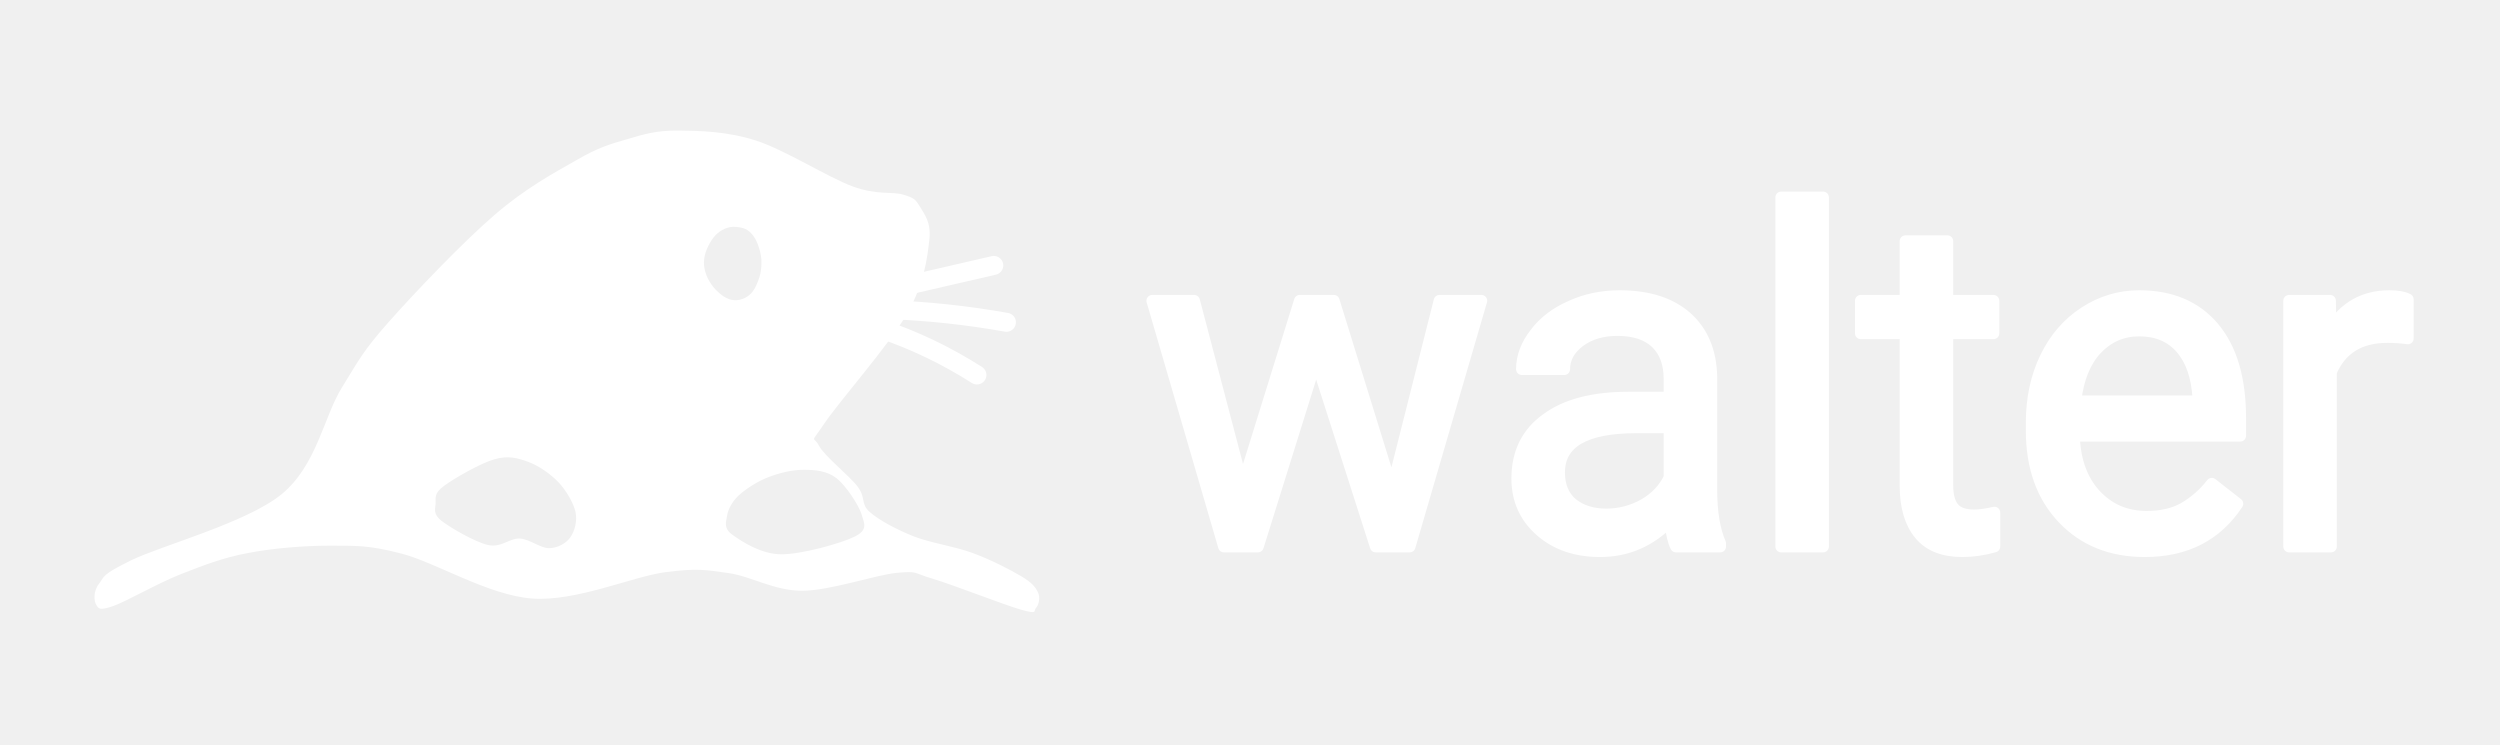
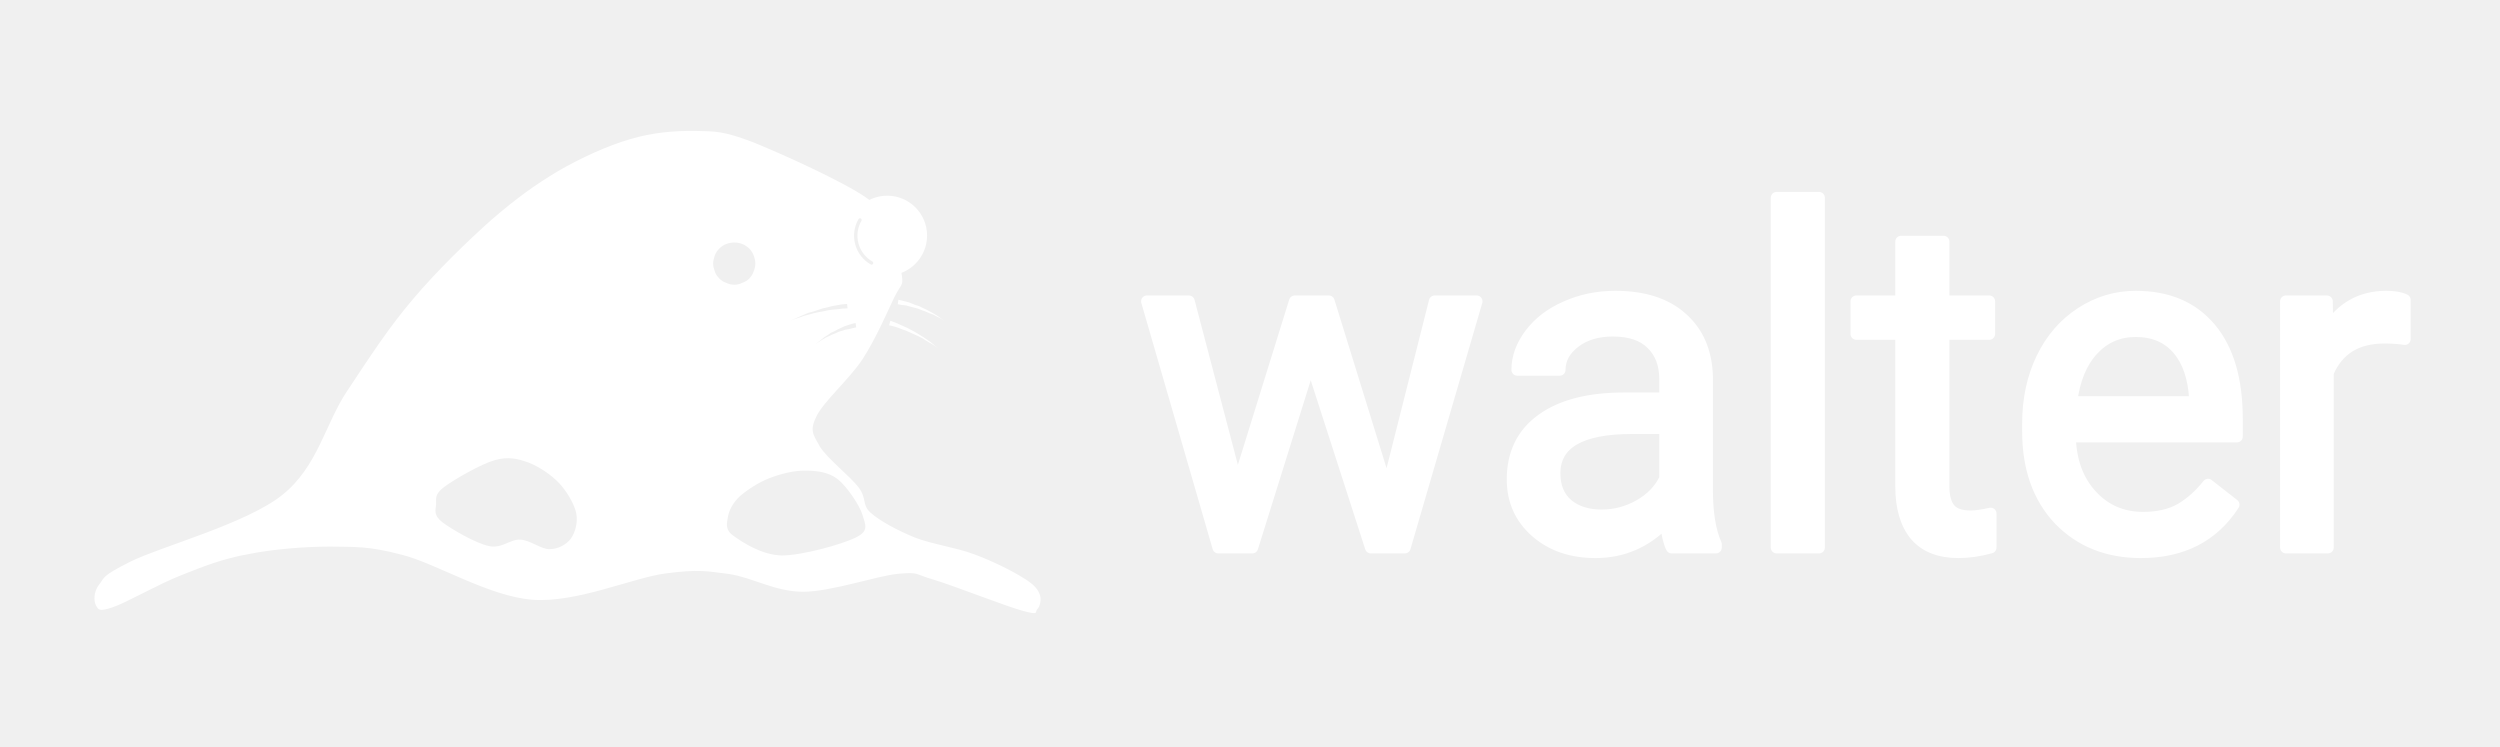
- <svg xmlns="http://www.w3.org/2000/svg" viewBox="0 0 537 160" width="537" height="160">
-   <g transform="translate(20.00 28.00) scale(0.4526) translate(-28.95 -141.10)">
-     <path fill="#ffffff" fill-rule="evenodd" d="M306.6 141.2C316.7 141.3 329.6 141.5 343.4 145.9C357.2 150.3 377.7 163.4 389.4 167.7C401.1 172.0 408.1 170.0 413.4 171.6C418.7 173.2 419.2 173.8 421.4 177.4C423.5 181.0 426.8 184.7 425.8 193.2C424.8 201.7 423.5 213.7 415.2 228.2C406.9 242.7 383.0 269.8 376.0 280.2C369.0 290.6 370.8 285.7 373.4 290.7C376.0 295.7 387.8 304.9 391.8 310.2C395.8 315.5 393.1 318.3 397.5 322.2C401.9 326.1 410.2 330.5 418.4 333.8C426.6 337.0 437.9 338.5 446.4 341.7C454.9 344.8 464.2 349.6 469.4 352.7C474.6 355.8 476.2 357.9 477.4 360.4C478.6 362.9 477.7 366.5 476.4 367.8C475.1 369.2 477.6 370.9 469.4 368.6C461.2 366.3 437.2 356.8 427.4 353.9C417.6 351.0 420.7 350.2 410.4 351.1C400.1 352.1 378.7 359.6 365.4 359.6C352.1 359.6 341.2 352.7 330.4 351.2C319.6 349.7 315.9 348.8 300.4 350.8C284.9 352.9 258.2 364.8 237.4 363.3C216.6 361.8 191.4 346.1 175.4 342.0C159.4 337.8 153.6 338.3 141.4 338.2C129.2 338.2 114.2 339.4 102.4 341.7C90.6 343.9 81.1 347.6 70.4 351.8C59.7 356.0 45.1 364.5 38.4 366.9C31.7 369.2 31.5 368.0 30.4 366.2C29.3 364.4 29.0 359.7 31.8 356.2C34.6 352.7 32.5 352.3 46.9 345.2C61.4 338.1 101.7 327.4 118.4 313.8C135.1 300.1 138.5 276.8 147.0 263.2C155.4 249.6 157.0 245.9 169.1 232.2C181.2 218.5 204.5 194.1 219.4 181.3C234.3 168.4 247.9 161.2 258.4 155.2C268.9 149.1 274.4 147.6 282.4 145.3C290.4 142.9 296.4 141.1 306.6 141.2ZM219.4 297.2C212.7 299.1 200.1 306.4 195.4 309.9C190.7 313.4 191.6 315.4 191.5 318.2C191.3 321.0 190.2 323.2 194.4 326.5C198.6 329.7 210.2 336.5 216.4 337.9C222.6 339.3 226.6 334.6 231.4 334.8C236.2 335.1 241.4 339.5 245.4 339.4C249.4 339.3 253.3 337.2 255.4 334.3C257.5 331.4 258.8 326.5 257.9 322.2C256.9 317.9 253.6 312.2 249.9 308.2C246.1 304.2 240.5 300.3 235.4 298.4C230.3 296.6 226.1 295.3 219.4 297.2ZM366.4 302.2C361.0 302.1 354.6 303.7 349.4 305.7C344.2 307.7 338.7 311.3 335.4 314.3C332.1 317.4 330.2 321.1 329.8 324.2C329.2 327.3 328.2 330.2 332.6 333.2C336.8 336.2 345.8 342.2 355.4 342.3C365.0 342.4 384.0 337.1 390.4 333.9C396.8 330.7 395.0 327.8 393.6 323.2C392.1 318.6 386.2 309.7 381.8 306.2C377.2 302.7 371.8 302.2 366.4 302.2ZM331.4 187.0C329.6 187.3 327.9 188.1 326.4 189.1C324.9 190.1 323.6 191.5 322.5 193.2C321.4 194.9 320.2 197.2 319.6 199.2C319.0 201.2 318.7 203.2 318.9 205.2C319.1 207.2 319.7 209.3 320.6 211.2C321.5 213.1 322.9 215.1 324.4 216.7C325.9 218.2 327.7 219.8 329.4 220.6C331.1 221.5 332.7 221.8 334.4 221.7C336.1 221.6 338.0 220.9 339.4 220.0C340.8 219.1 341.8 218.0 342.9 216.2C343.9 214.4 345.1 211.5 345.6 209.2C346.1 206.9 346.2 204.5 346.1 202.2C345.9 199.9 345.2 197.2 344.4 195.2C343.7 193.2 342.6 191.4 341.4 190.1C340.2 188.8 339.1 188.0 337.4 187.5C335.7 187.0 333.2 186.7 331.4 187.0Z" />
-     <path stroke="#ffffff" fill="none" stroke-width="9" stroke-linecap="round" d="M404.4 217.2Q430.4 211.2 456.4 205.2M406.4 226.2Q434.4 227.2 462.4 232.2M402.4 235.2Q426.4 243.2 448.4 257.2" />
+ <svg xmlns="http://www.w3.org/2000/svg" viewBox="0 0 536 160" width="536" height="160">
+   <g transform="translate(20.00 28.00) scale(0.4524) translate(-30.65 -141.05)">
+     <defs>
+       <mask id="walter-cut" maskUnits="userSpaceOnUse" x="-2000" y="-2000" width="5000" height="5000">
+         <rect x="-2000" y="-2000" width="5000" height="5000" fill="#fff" />
+         <path d="M361.0 231.2L 363.2 230.3L 365.4 229.6L 367.6 228.8L 369.9 228.2L 372.1 227.6L 374.4 227.1L 376.6 226.7L 378.9 226.2L 381.1 225.9L 383.4 225.7L 385.9 225.4L 388.1 225.3L 387.9 223.2L 385.5 223.4L 383.2 223.8L 380.9 224.2L 378.6 224.8L 376.4 225.3L 374.0 226.1L 371.9 226.8L 369.6 227.4L 367.4 228.3L 365.4 229.2L 363.1 230.2L 361.0 231.2ZM373.0 242.2L 374.5 241.2L 376.0 240.2L 377.5 239.3L 379.0 238.6L 380.6 237.8L 382.2 237.2L 383.9 236.4L 385.5 235.9L 387.1 235.4L 388.9 235.1L 390.5 234.7L 392.2 234.3L 391.9 232.2L 390.0 232.7L 388.4 233.2L 386.6 233.8L 384.9 234.6L 383.4 235.3L 381.8 236.2L 380.2 236.9L 378.8 237.9L 377.2 238.9L 375.9 239.9L 374.4 241.1L 373.0 242.2Z" fill="#000" />
+         <path d="M394.0 183.4A14.9 14.9 0 0 0 399.5 203.8" fill="none" stroke-width="1.6" stroke-linecap="round" stroke="#000" />
+       </mask>
+       <mask id="walter-out" maskUnits="userSpaceOnUse" x="-2000" y="-2000" width="5000" height="5000">
+         <rect x="-2000" y="-2000" width="5000" height="5000" fill="#fff" />
+         <path d="M375.0 290.8C378.4 296.4 389.4 304.9 393.4 310.2C397.4 315.6 394.8 318.4 399.1 322.2C403.5 326.1 411.9 330.6 420.0 333.9C428.2 337.1 439.5 338.6 448.0 341.8C456.5 344.9 465.9 349.6 471.0 352.8C476.2 355.9 477.9 357.9 479.0 360.4C480.2 362.9 479.4 366.6 478.0 367.9C476.8 369.2 479.2 370.9 471.0 368.6C462.9 366.4 438.9 356.9 429.0 353.9C419.2 351.1 422.4 350.2 412.0 351.1C401.8 352.1 380.4 359.6 367.0 359.6C353.8 359.6 342.9 352.8 332.0 351.2C321.2 349.8 317.5 348.9 302.0 350.9C286.5 352.9 259.9 364.9 239.0 363.4C218.2 361.9 193.0 346.1 177.0 342.1C161.0 337.9 155.2 338.4 143.0 338.2C130.8 338.2 115.8 339.4 104.0 341.8C92.2 343.9 82.7 347.6 72.0 351.9C61.3 356.1 46.7 364.6 40.0 366.9C33.3 369.2 33.1 368.1 32.0 366.2C30.9 364.4 30.6 359.8 33.4 356.2C36.2 352.8 34.1 352.4 48.5 345.2C63.0 338.1 102.9 327.4 120.0 313.9C137.1 300.4 140.6 279.8 151.0 264.4C161.3 248.9 170.5 234.6 182.0 221.1C193.4 207.6 208.0 193.4 219.5 183.2C231.1 173.2 240.1 166.7 251.0 160.2C261.9 153.9 274.4 148.2 285.1 145.1C295.9 141.9 306.1 141.1 315.8 141.2C325.4 141.4 329.2 141.2 342.9 146.4C356.4 151.8 386.2 165.3 396.9 172.8C407.6 180.2 404.1 184.7 406.9 190.8C409.8 197.1 413.4 205.2 413.9 210.1C414.5 214.9 413.4 213.7 410.2 220.2C407.1 226.7 401.4 239.9 395.2 249.4C389.0 258.8 376.8 269.4 373.4 276.4C370.0 283.2 371.8 285.1 375.0 290.8ZM221.0 297.2C214.3 299.1 201.7 306.4 197.0 309.9C192.3 313.4 193.2 315.4 193.1 318.2C192.9 321.1 191.8 323.2 196.0 326.6C200.2 329.8 211.8 336.6 218.0 337.9C224.2 339.4 228.2 334.6 233.0 334.9C237.8 335.1 243.0 339.6 247.0 339.4C251.0 339.4 254.9 337.2 257.0 334.4C259.1 331.4 260.4 326.6 259.5 322.2C258.5 317.9 255.2 312.2 251.5 308.2C247.7 304.2 242.1 300.4 237.0 298.4C231.9 296.6 227.7 295.4 221.0 297.2ZM368.0 302.2C362.6 302.1 356.2 303.8 351.0 305.8C345.9 307.8 340.4 311.4 337.0 314.4C333.8 317.4 331.9 321.1 331.4 324.2C330.9 327.4 329.9 330.2 334.2 333.2C338.4 336.2 347.4 342.2 357.0 342.4C366.6 342.4 385.6 337.1 392.0 333.9C398.4 330.8 396.6 327.9 395.2 323.2C393.8 318.6 387.9 309.8 383.4 306.2C378.9 302.8 373.4 302.2 368.0 302.2ZM344.4 204.1C344.4 205.3 344.1 206.7 343.6 207.8C343.2 209.1 342.4 210.2 341.5 211.2C340.6 212.1 339.4 212.8 338.2 213.2C337.0 213.8 335.8 214.1 334.4 214.1C333.1 214.1 331.9 213.8 330.6 213.2C329.4 212.8 328.2 212.1 327.4 211.2C326.4 210.2 325.6 209.1 325.2 207.8C324.8 206.7 324.4 205.3 324.4 204.1C324.4 202.8 324.8 201.4 325.2 200.2C325.6 199.1 326.4 197.8 327.4 196.9C328.2 196.1 329.4 195.2 330.6 194.8C331.9 194.3 333.1 194.1 334.4 194.1C335.8 194.1 337.0 194.3 338.2 194.8C339.4 195.2 340.6 196.1 341.5 196.9C342.4 197.8 343.2 199.1 343.6 200.2C344.1 201.4 344.4 202.8 344.4 204.1Z" fill="#000" />
+         <circle cx="406.9" cy="190.8" r="18.9" fill="#000" />
+       </mask>
+     </defs>
+     <g fill="#ffffff" mask="url(#walter-cut)">
+       <path fill-rule="evenodd" d="M375.0 290.8C378.4 296.4 389.4 304.9 393.4 310.2C397.4 315.6 394.8 318.4 399.1 322.2C403.5 326.1 411.9 330.6 420.0 333.9C428.2 337.1 439.5 338.6 448.0 341.8C456.5 344.9 465.9 349.6 471.0 352.8C476.2 355.9 477.9 357.9 479.0 360.4C480.2 362.9 479.4 366.6 478.0 367.9C476.8 369.2 479.2 370.9 471.0 368.6C462.9 366.4 438.9 356.9 429.0 353.9C419.2 351.1 422.4 350.2 412.0 351.1C401.8 352.1 380.4 359.6 367.0 359.6C353.8 359.6 342.9 352.8 332.0 351.2C321.2 349.8 317.5 348.9 302.0 350.9C286.5 352.9 259.9 364.9 239.0 363.4C218.2 361.9 193.0 346.1 177.0 342.1C161.0 337.9 155.2 338.4 143.0 338.2C130.8 338.2 115.8 339.4 104.0 341.8C92.2 343.9 82.7 347.6 72.0 351.9C61.3 356.1 46.7 364.6 40.0 366.9C33.3 369.2 33.1 368.1 32.0 366.2C30.9 364.4 30.6 359.8 33.4 356.2C36.2 352.8 34.1 352.4 48.5 345.2C63.0 338.1 102.9 327.4 120.0 313.9C137.1 300.4 140.6 279.8 151.0 264.4C161.3 248.9 170.5 234.6 182.0 221.1C193.4 207.6 208.0 193.4 219.5 183.2C231.1 173.2 240.1 166.7 251.0 160.2C261.9 153.9 274.4 148.2 285.1 145.1C295.9 141.9 306.1 141.1 315.8 141.2C325.4 141.4 329.2 141.2 342.9 146.4C356.4 151.8 386.2 165.3 396.9 172.8C407.6 180.2 404.1 184.7 406.9 190.8C409.8 197.1 413.4 205.2 413.9 210.1C414.5 214.9 413.4 213.7 410.2 220.2C407.1 226.7 401.4 239.9 395.2 249.4C389.0 258.8 376.8 269.4 373.4 276.4C370.0 283.2 371.8 285.1 375.0 290.8ZM221.0 297.2C214.3 299.1 201.7 306.4 197.0 309.9C192.3 313.4 193.2 315.4 193.1 318.2C192.9 321.1 191.8 323.2 196.0 326.6C200.2 329.8 211.8 336.6 218.0 337.9C224.2 339.4 228.2 334.6 233.0 334.9C237.8 335.1 243.0 339.6 247.0 339.4C251.0 339.4 254.9 337.2 257.0 334.4C259.1 331.4 260.4 326.6 259.5 322.2C258.5 317.9 255.2 312.2 251.5 308.2C247.7 304.2 242.1 300.4 237.0 298.4C231.9 296.6 227.7 295.4 221.0 297.2ZM368.0 302.2C362.6 302.1 356.2 303.8 351.0 305.8C345.9 307.8 340.4 311.4 337.0 314.4C333.8 317.4 331.9 321.1 331.4 324.2C330.9 327.4 329.9 330.2 334.2 333.2C338.4 336.2 347.4 342.2 357.0 342.4C366.6 342.4 385.6 337.1 392.0 333.9C398.4 330.8 396.6 327.9 395.2 323.2C393.8 318.6 387.9 309.8 383.4 306.2C378.9 302.8 373.4 302.2 368.0 302.2ZM344.4 204.1C344.4 205.3 344.1 206.7 343.6 207.8C343.2 209.1 342.4 210.2 341.5 211.2C340.6 212.1 339.4 212.8 338.2 213.2C337.0 213.8 335.8 214.1 334.4 214.1C333.1 214.1 331.9 213.8 330.6 213.2C329.4 212.8 328.2 212.1 327.4 211.2C326.4 210.2 325.6 209.1 325.2 207.8C324.8 206.7 324.4 205.3 324.4 204.1C324.4 202.8 324.8 201.4 325.2 200.2C325.6 199.1 326.4 197.8 327.4 196.9C328.2 196.1 329.4 195.2 330.6 194.8C331.9 194.3 333.1 194.1 334.4 194.1C335.8 194.1 337.0 194.3 338.2 194.8C339.4 195.2 340.6 196.1 341.5 196.9C342.4 197.8 343.2 199.1 343.6 200.2C344.1 201.4 344.4 202.8 344.4 204.1Z" />
+       <circle cx="406.9" cy="190.8" r="18.9" />
+     </g>
+     <path fill="#ffffff" mask="url(#walter-out)" d="M411.9 223.3L 413.9 223.7L 415.8 223.9L 417.6 224.4L 419.5 224.9L 421.4 225.4L 423.4 226.2L 425.1 226.8L 426.9 227.6L 428.8 228.3L 430.5 229.2L 432.4 230.2L 434.0 231.2L 434.0 231.2L 432.4 230.1L 430.8 228.9L 429.0 227.8L 427.2 226.8L 425.5 225.9L 423.8 225.1L 421.9 224.2L 420.0 223.6L 418.1 222.8L 416.2 222.2L 414.2 221.7L 412.2 221.2ZM407.8 233.3L 409.9 233.8L 411.9 234.4L 413.9 235.2L 415.9 235.9L 417.9 236.8L 419.9 237.7L 421.9 238.6L 423.8 239.6L 425.5 240.7L 427.4 241.8L 429.2 242.9L 431.0 244.2L 431.0 244.2L 429.4 242.9L 427.6 241.4L 425.9 240.2L 424.0 238.9L 422.2 237.8L 420.4 236.7L 418.4 235.6L 416.5 234.6L 414.5 233.7L 412.5 232.8L 410.4 231.9L 408.4 231.2Z" />
  </g>
-   <path fill="#ffffff" stroke="#ffffff" stroke-width="2.5" stroke-linejoin="round" d="M299.0 105.0L309.2 64.6L318.2 64.6L302.8 117.4L295.5 117.4L282.7 77.4L270.2 117.4L262.9 117.4L247.5 64.6L256.5 64.6L266.9 104.2L279.2 64.6L286.5 64.6L299.0 105.0ZM360.0 117.4Q359.2 115.9 358.7 111.9Q352.4 118.4 343.7 118.4Q335.9 118.4 330.9 114.0Q325.9 109.6 325.9 102.8Q325.9 94.5 332.2 90.0Q338.4 85.4 349.8 85.4L358.6 85.4L358.6 81.3Q358.6 76.5 355.8 73.7Q352.9 70.9 347.4 70.9Q342.6 70.9 339.3 73.3Q336.0 75.8 336.0 79.3L326.9 79.3Q326.9 75.3 329.8 71.6Q332.6 67.9 337.4 65.8Q342.2 63.6 347.9 63.6Q357.1 63.6 362.3 68.2Q367.4 72.8 367.6 80.8L367.6 105.1Q367.6 112.4 369.5 116.7L369.5 117.4L360.0 117.4ZM345.0 110.5Q349.3 110.5 353.1 108.4Q356.9 106.2 358.6 102.6L358.6 91.8L351.5 91.8Q334.9 91.8 334.9 101.5Q334.9 105.8 337.7 108.2Q340.6 110.5 345.0 110.5ZM391.6 117.4L382.6 117.4L382.6 42.4L391.6 42.4L391.6 117.4ZM418.3 51.8L418.3 64.6L428.2 64.6L428.2 71.6L418.3 71.6L418.3 104.3Q418.3 107.5 419.6 109.1Q420.9 110.7 424.1 110.7Q425.7 110.7 428.4 110.1L428.4 117.4Q424.9 118.4 421.5 118.4Q415.4 118.4 412.4 114.8Q409.3 111.1 409.3 104.3L409.3 71.6L399.7 71.6L399.7 64.6L409.3 64.6L409.3 51.8L418.3 51.8ZM460.7 118.4Q449.9 118.4 443.2 111.4Q436.4 104.3 436.4 92.5L436.4 90.8Q436.4 83.0 439.4 76.8Q442.4 70.6 447.8 67.1Q453.2 63.6 459.5 63.6Q469.8 63.6 475.5 70.4Q481.2 77.2 481.2 89.8L481.2 93.6L445.5 93.6Q445.7 101.4 450.0 106.2Q454.4 111.0 461.1 111.0Q465.9 111.0 469.2 109.1Q472.6 107.1 475.1 103.9L480.6 108.2Q473.9 118.4 460.7 118.4ZM459.5 71.0Q454.1 71.0 450.3 75.0Q446.6 79.0 445.8 86.2L472.2 86.2L472.2 85.5Q471.8 78.6 468.5 74.8Q465.2 71.0 459.5 71.0ZM517.2 72.7Q515.2 72.4 512.8 72.4Q503.9 72.4 500.7 79.9L500.7 117.4L491.7 117.4L491.7 64.6L500.5 64.6L500.6 70.7Q505.1 63.6 513.2 63.6Q515.9 63.6 517.2 64.3L517.2 72.7Z" />
+   <path fill="#ffffff" stroke="#ffffff" stroke-width="2.5" stroke-linejoin="round" d="M297.4 105.0L307.6 64.6L316.6 64.6L301.2 117.4L293.9 117.4L281.0 77.4L268.5 117.4L261.2 117.4L245.9 64.6L254.9 64.6L265.3 104.2L277.6 64.6L284.9 64.6L297.4 105.0ZM358.4 117.4Q357.6 115.9 357.1 111.9Q350.8 118.4 342.1 118.4Q334.3 118.4 329.3 114.0Q324.3 109.6 324.3 102.8Q324.3 94.5 330.5 90.0Q336.8 85.4 348.2 85.4L357.0 85.4L357.0 81.3Q357.0 76.5 354.1 73.7Q351.3 70.9 345.8 70.9Q340.9 70.9 337.7 73.3Q334.4 75.8 334.4 79.3L325.3 79.3Q325.3 75.3 328.1 71.6Q330.9 67.9 335.7 65.8Q340.6 63.6 346.3 63.6Q355.5 63.6 360.6 68.2Q365.8 72.8 366.0 80.8L366.0 105.1Q366.0 112.4 367.9 116.7L367.9 117.4L358.4 117.4ZM343.4 110.5Q347.6 110.5 351.4 108.4Q355.3 106.2 357.0 102.6L357.0 91.8L349.9 91.8Q333.3 91.8 333.3 101.5Q333.3 105.8 336.1 108.2Q338.9 110.5 343.4 110.5ZM390.0 117.4L380.9 117.4L380.9 42.4L390.0 42.4L390.0 117.4ZM416.7 51.8L416.7 64.6L426.5 64.6L426.5 71.6L416.7 71.6L416.7 104.3Q416.7 107.5 418.0 109.1Q419.3 110.7 422.5 110.7Q424.1 110.7 426.8 110.1L426.8 117.4Q423.2 118.4 419.9 118.4Q413.8 118.4 410.7 114.8Q407.6 111.1 407.6 104.3L407.6 71.6L398.0 71.6L398.0 64.6L407.6 64.6L407.6 51.8L416.7 51.8ZM459.0 118.4Q448.3 118.4 441.5 111.4Q434.8 104.3 434.8 92.5L434.8 90.8Q434.8 83.0 437.8 76.8Q440.8 70.6 446.2 67.1Q451.6 63.6 457.9 63.6Q468.2 63.6 473.9 70.4Q479.6 77.2 479.6 89.8L479.6 93.6L443.8 93.6Q444.0 101.4 448.4 106.2Q452.8 111.0 459.5 111.0Q464.3 111.0 467.6 109.1Q470.9 107.1 473.4 103.9L478.9 108.2Q472.3 118.4 459.0 118.4ZM457.9 71.0Q452.4 71.0 448.7 75.0Q445.0 79.0 444.1 86.2L470.6 86.2L470.6 85.5Q470.2 78.6 466.9 74.8Q463.6 71.0 457.9 71.0ZM515.6 72.7Q513.6 72.4 511.2 72.4Q502.3 72.4 499.1 79.9L499.1 117.4L490.1 117.4L490.1 64.6L498.9 64.6L499.0 70.7Q503.5 63.6 511.6 63.6Q514.2 63.6 515.6 64.3L515.6 72.7Z" />
</svg>
